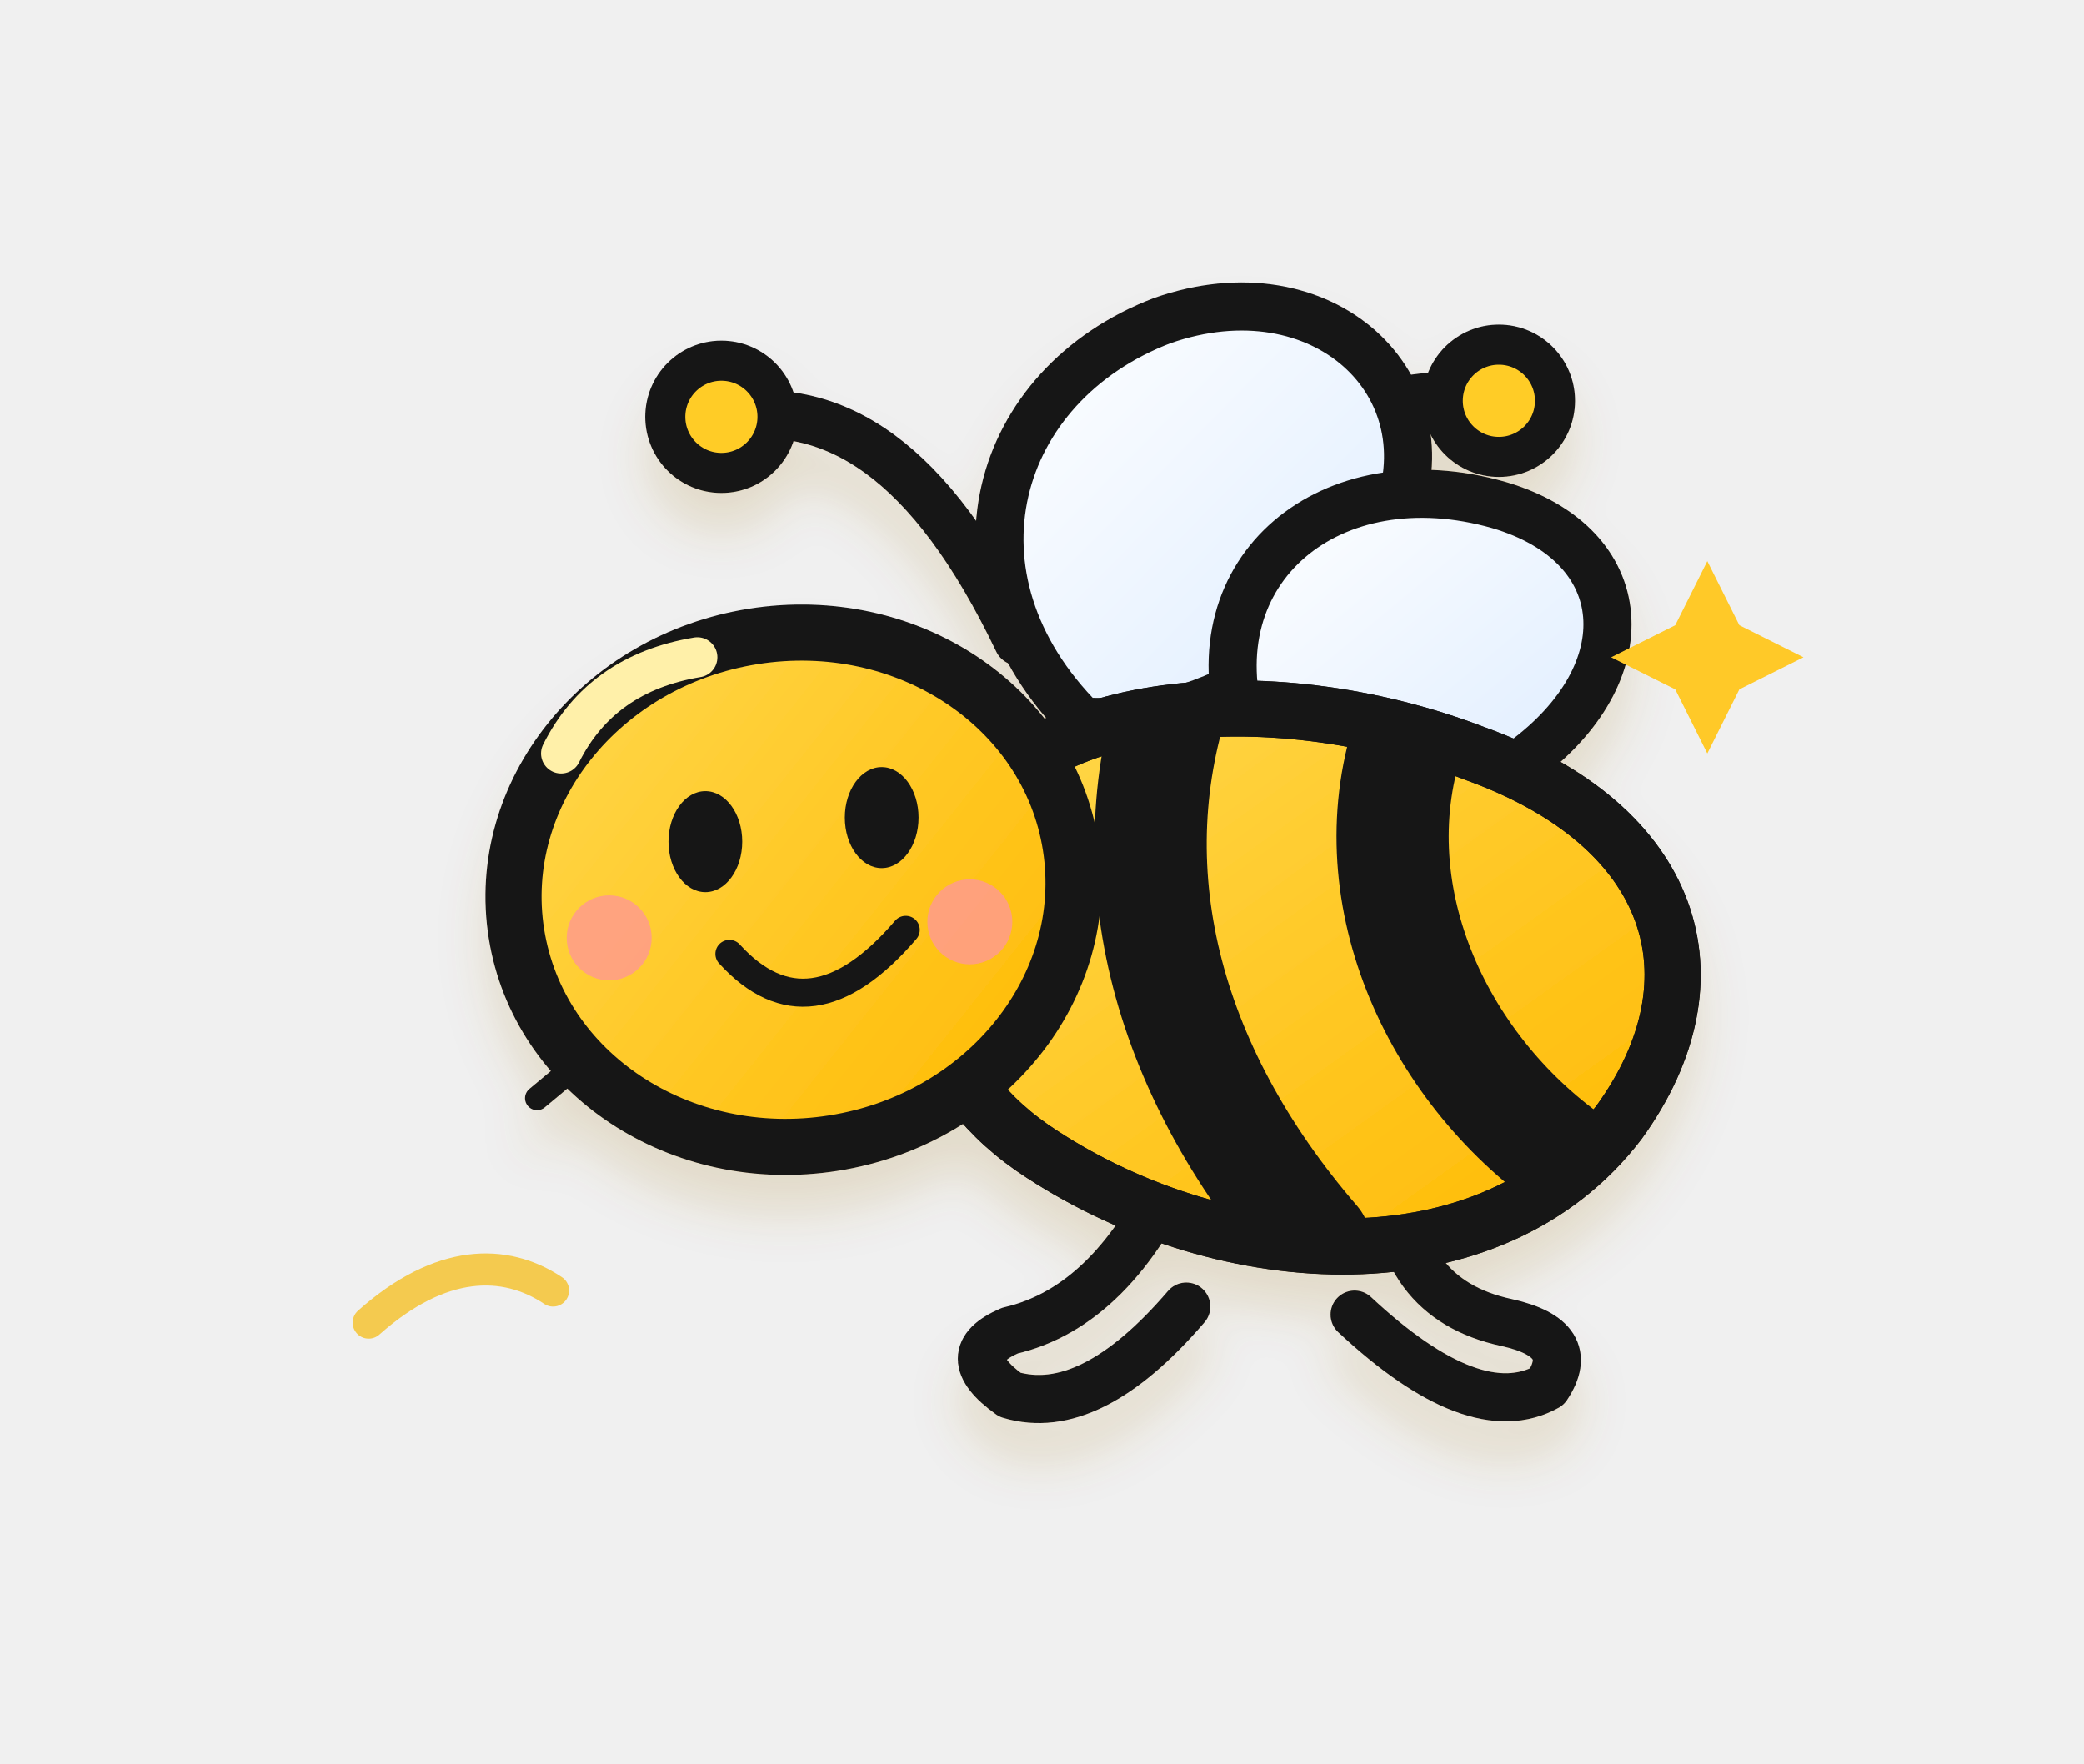
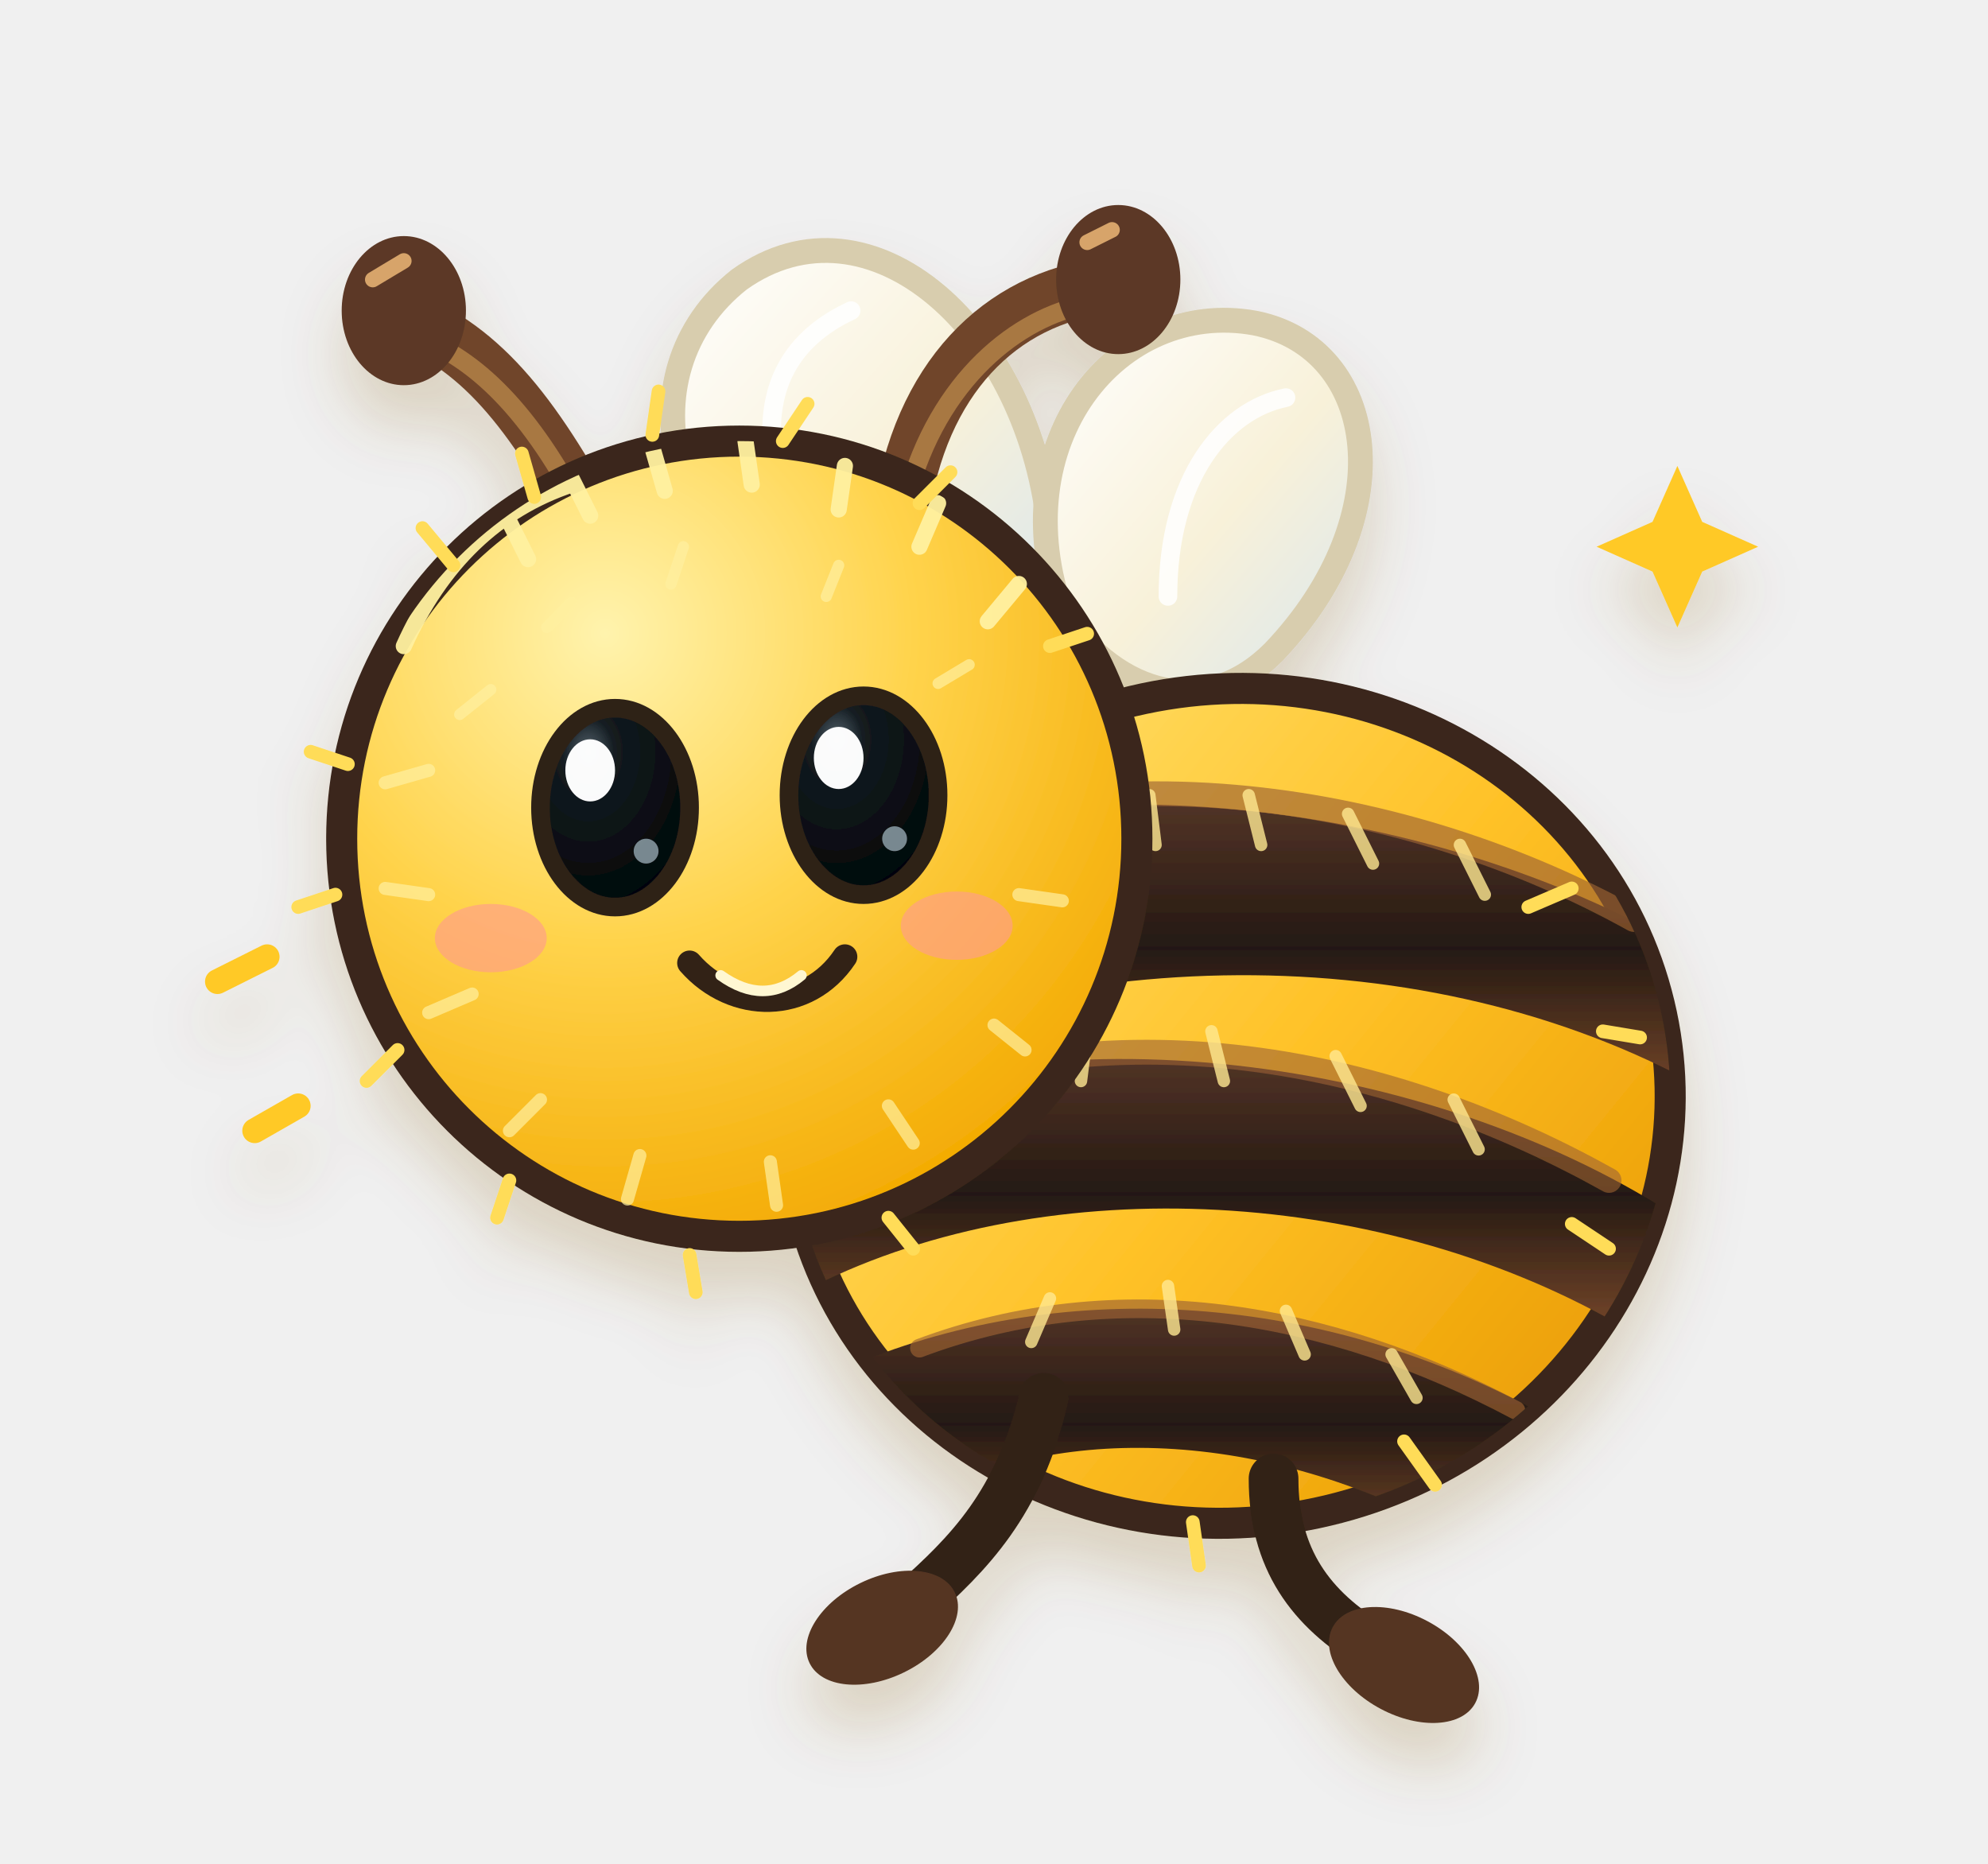
- <svg xmlns="http://www.w3.org/2000/svg" viewBox="0 0 260 220" role="img" aria-labelledby="title desc">
+ <svg xmlns="http://www.w3.org/2000/svg" viewBox="0 0 320 300" role="img" aria-labelledby="title desc">
  <defs>
-     <linearGradient id="gold" x1="0" y1="0" x2="1" y2="1">
-       <stop offset="0" stop-color="#ffd94f" />
-       <stop offset="1" stop-color="#ffb900" />
+     <radialGradient id="headGold" cx="33%" cy="24%" r="82%">
+       <stop offset="0" stop-color="#fff3ad" />
+       <stop offset=".48" stop-color="#ffd34b" />
+       <stop offset="1" stop-color="#f3a900" />
+     </radialGradient>
+     <linearGradient id="bodyGold" x1="0" y1="0" x2=".85" y2="1">
+       <stop offset="0" stop-color="#ffe77b" />
+       <stop offset=".55" stop-color="#ffc228" />
+       <stop offset="1" stop-color="#e99a00" />
    </linearGradient>
    <linearGradient id="wing" x1="0" y1="0" x2="1" y2="1">
      <stop offset="0" stop-color="#ffffff" />
-       <stop offset="1" stop-color="#ddecff" />
+       <stop offset=".55" stop-color="#f8f1d9" />
+       <stop offset="1" stop-color="#d8e6ef" />
    </linearGradient>
-     <filter id="soft-shadow" x="-30%" y="-30%" width="160%" height="170%">
-       <feDropShadow dx="0" dy="5" stdDeviation="3" flood-color="#9a6b00" flood-opacity=".16" />
+     <radialGradient id="eye" cx="32%" cy="22%" r="78%">
+       <stop offset="0" stop-color="#53616b" />
+       <stop offset=".23" stop-color="#131b20" />
+       <stop offset="1" stop-color="#020609" />
+     </radialGradient>
+     <linearGradient id="stripe" x1="0" y1="0" x2="0" y2="1">
+       <stop offset="0" stop-color="#513326" />
+       <stop offset=".5" stop-color="#241912" />
+       <stop offset="1" stop-color="#75462a" />
+     </linearGradient>
+     <filter id="shadow" x="-30%" y="-30%" width="170%" height="175%">
+       <feDropShadow dx="0" dy="7" stdDeviation="5" flood-color="#8b5700" flood-opacity=".2" />
    </filter>
-     <clipPath id="body-clip">
-       <path d="M119 106C126 87 158 84 184 94C209 103 215 122 202 140C186 161 153 159 130 144C116 135 112 120 119 106Z" />
+     <clipPath id="bodyClip">
+       <ellipse cx="198" cy="178" rx="71" ry="67" transform="rotate(-12 198 178)" />
+     </clipPath>
+     <clipPath id="headClip">
+       <circle cx="119" cy="135" r="64" />
    </clipPath>
  </defs>
-   <g filter="url(#soft-shadow)" stroke="#171717" stroke-linecap="round" stroke-linejoin="round">
-     <path d="M127 80C116 57 104 50 91 52" fill="none" stroke-width="6" />
-     <path d="M151 78C155 56 171 47 186 50" fill="none" stroke-width="6" />
-     <circle cx="90" cy="52" r="7" fill="#ffcc28" stroke-width="5" />
-     <circle cx="187" cy="50" r="7" fill="#ffcc28" stroke-width="5" />
-     <path d="M135 90C117 72 124 48 145 40C165 33 181 48 174 65C168 80 151 91 135 90Z" fill="url(#wing)" stroke-width="6" />
-     <path d="M155 91C149 71 166 57 187 63C204 68 205 84 190 95C178 103 162 102 155 91Z" fill="url(#wing)" stroke-width="6" />
-     <path d="M147 145Q139 163 126 166Q119 169 126 174Q136 177 148 163" fill="none" stroke-width="6" />
-     <path d="M174 146Q174 162 188 165Q197 167 193 173Q184 178 169 164" fill="none" stroke-width="6" />
-     <path d="M119 106C126 87 158 84 184 94C209 103 215 122 202 140C186 161 153 159 130 144C116 135 112 120 119 106Z" fill="url(#gold)" stroke-width="7" />
-     <g clip-path="url(#body-clip)" fill="none" stroke="#171717" stroke-width="14">
-       <path d="M147 85C139 108 145 133 164 155" />
-       <path d="M176 91C169 111 179 133 196 145" />
+   <g filter="url(#shadow)" stroke-linecap="round" stroke-linejoin="round">
+     <path d="M139 106C106 91 100 60 119 45C140 30 166 53 169 86C170 100 158 111 139 106Z" fill="url(#wing)" stroke="#d8cdae" stroke-width="4" />
+     <path d="M171 99C161 71 180 48 202 52C222 56 226 83 205 105C194 116 180 112 171 99Z" fill="url(#wing)" stroke="#d8cdae" stroke-width="4" />
+     <path d="M132 94C120 72 122 57 137 50M188 96C188 77 197 66 207 64" fill="none" stroke="#fff" stroke-width="3" opacity=".85" />
+     <path d="M99 91C88 70 80 58 67 52" fill="none" stroke="#70452a" stroke-width="9" />
+     <path d="M145 83C148 61 161 48 178 46" fill="none" stroke="#70452a" stroke-width="9" />
+     <path d="M96 87C87 68 78 59 69 55M146 80C151 61 164 51 175 49" fill="none" stroke="#b78549" stroke-width="3" opacity=".8" />
+     <ellipse cx="65" cy="50" rx="10" ry="12" fill="#5b3925" />
+     <ellipse cx="180" cy="45" rx="10" ry="12" fill="#5b3925" />
+     <path d="M60 45l5 -3M175 39l4 -2" stroke="#d7a46b" stroke-width="2.5" />
+     <ellipse cx="198" cy="178" rx="71" ry="67" transform="rotate(-12 198 178)" fill="url(#bodyGold)" stroke="#3a281a" stroke-width="5" />
+     <g clip-path="url(#bodyClip)">
+       <path d="M118 145C158 121 224 126 270 152L272 174C227 150 167 152 121 176Z" fill="url(#stripe)" />
+       <path d="M124 183C166 161 228 170 267 194L262 214C223 191 169 188 131 207Z" fill="url(#stripe)" />
+       <path d="M139 219C174 205 215 209 249 228L236 248C205 230 171 229 149 241Z" fill="url(#stripe)" />
+       <path d="M134 139C176 119 227 128 263 148" fill="none" stroke="#9c6333" stroke-width="4" opacity=".65" />
+       <path d="M135 180C179 160 225 171 259 190" fill="none" stroke="#9c6333" stroke-width="4" opacity=".6" />
+       <path d="M148 217C180 205 214 211 244 227" fill="none" stroke="#9c6333" stroke-width="3" opacity=".65" />
+       <g stroke="#ffe991" stroke-width="2" opacity=".8">
+         <path d="M158 133l-4 8M171 129l-2 8M185 128l1 8M201 128l2 8M217 131l4 8M235 136l4 8" />
+         <path d="M157 170l-3 8M175 166l-1 8M195 166l2 8M215 170l4 8M234 177l4 8" />
+         <path d="M169 209l-3 7M188 207l1 7M207 211l3 7M224 218l4 7" />
+       </g>
    </g>
-     <path d="M119 106C126 87 158 84 184 94C209 103 215 122 202 140C186 161 153 159 130 144C116 135 112 120 119 106Z" fill="none" stroke-width="7" />
-     <ellipse cx="99" cy="111" rx="35" ry="32" fill="url(#gold)" stroke-width="7" transform="rotate(-9 99 111)" />
-     <path d="M70 94Q75 84 87 82" fill="none" stroke="#fff0a9" stroke-width="5" />
-     <ellipse cx="88" cy="105" rx="4.6" ry="6.3" fill="#171717" stroke="none" />
-     <ellipse cx="110" cy="102" rx="4.6" ry="6.3" fill="#171717" stroke="none" />
-     <circle cx="76" cy="117" r="5.3" fill="#ff9b8c" stroke="none" opacity=".85" />
-     <circle cx="121" cy="115" r="5.3" fill="#ff9b8c" stroke="none" opacity=".85" />
-     <path d="M91 119Q101 130 113 116" fill="none" stroke-width="3.5" />
-     <path d="M73 132L67 137" fill="none" stroke="#171717" stroke-width="3" />
+     <path d="M168 225C164 242 156 250 147 258" fill="none" stroke="#302018" stroke-width="8" />
+     <path d="M205 238C205 251 211 259 221 265" fill="none" stroke="#302018" stroke-width="8" />
+     <ellipse cx="142" cy="262" rx="13" ry="8" fill="#543622" transform="rotate(-26 142 262)" />
+     <ellipse cx="226" cy="268" rx="13" ry="8" fill="#543622" transform="rotate(28 226 268)" />
+     <circle cx="119" cy="135" r="64" fill="url(#headGold)" stroke="#3a281a" stroke-width="5" />
+     <g clip-path="url(#headClip)" fill="none" stroke="#fff0a0" stroke-linecap="round">
+       <path d="M65 104q9-20 27-26M81 82l4 8M91 75l4 8M105 72l2 7M120 71l1 7M136 75l-1 7M151 81l-3 7M164 94l-5 6" stroke-width="2.6" opacity=".95" />
+       <path d="M62 126l7-2M62 143l7 1M69 163l7-3M82 182l5-5M101 193l2-7M125 194l-1-7M147 184l-4-6M165 169l-5-4M171 145l-7-1" stroke-width="2.1" opacity=".7" />
+       <path d="M74 115l5-4M88 101l4-4M108 94l2-6M133 96l2-5M151 110l5-3" stroke-width="1.8" opacity=".7" />
+     </g>
+     <ellipse cx="99" cy="130" rx="12" ry="16" fill="url(#eye)" stroke="#2e2119" stroke-width="3" />
+     <ellipse cx="139" cy="128" rx="12" ry="16" fill="url(#eye)" stroke="#2e2119" stroke-width="3" />
+     <ellipse cx="95" cy="124" rx="4" ry="5" fill="#fff" opacity=".98" />
+     <ellipse cx="135" cy="122" rx="4" ry="5" fill="#fff" opacity=".98" />
+     <circle cx="104" cy="137" r="2" fill="#95a7b0" opacity=".8" />
+     <circle cx="144" cy="135" r="2" fill="#95a7b0" opacity=".8" />
+     <ellipse cx="79" cy="151" rx="9" ry="5.5" fill="#ff9c8b" opacity=".65" />
+     <ellipse cx="154" cy="149" rx="9" ry="5.5" fill="#ff9c8b" opacity=".65" />
+     <path d="M111 155C118 163 130 163 136 154" fill="none" stroke="#302018" stroke-width="4" />
+     <path d="M116 157q7 5 13 0" fill="none" stroke="#fff7d2" stroke-width="1.7" />
+     <g fill="none" stroke="#ffdc58" stroke-width="2.2" stroke-linecap="round">
+       <path d="M73 91l-5-6M86 80l-2-7M105 70l1-7M126 71l4-6M148 81l5-5M169 104l6-2" />
+       <path d="M56 123l-6-2M54 144l-6 2M64 169l-5 5M82 190l-2 6M111 202l1 6M143 196l4 5" />
+       <path d="M246 146l7-3M258 166l6 1M253 197l6 4M226 232l5 7M192 245l1 7" />
+     </g>
+     <path d="M43 154l-8 4M48 178l-7 4" fill="none" stroke="#ffc928" stroke-width="4" />
+     <path d="M270 75l4 9 9 4-9 4-4 9-4-9-9-4 9-4z" fill="#ffc928" stroke="none" />
  </g>
-   <path d="M46 165C55 157 63 157 69 161" fill="none" stroke="#f5c127" stroke-width="4" stroke-linecap="round" opacity=".8" />
-   <path d="M213 70l4 8 8 4-8 4-4 8-4-8-8-4 8-4z" fill="#ffc928" />
</svg>
